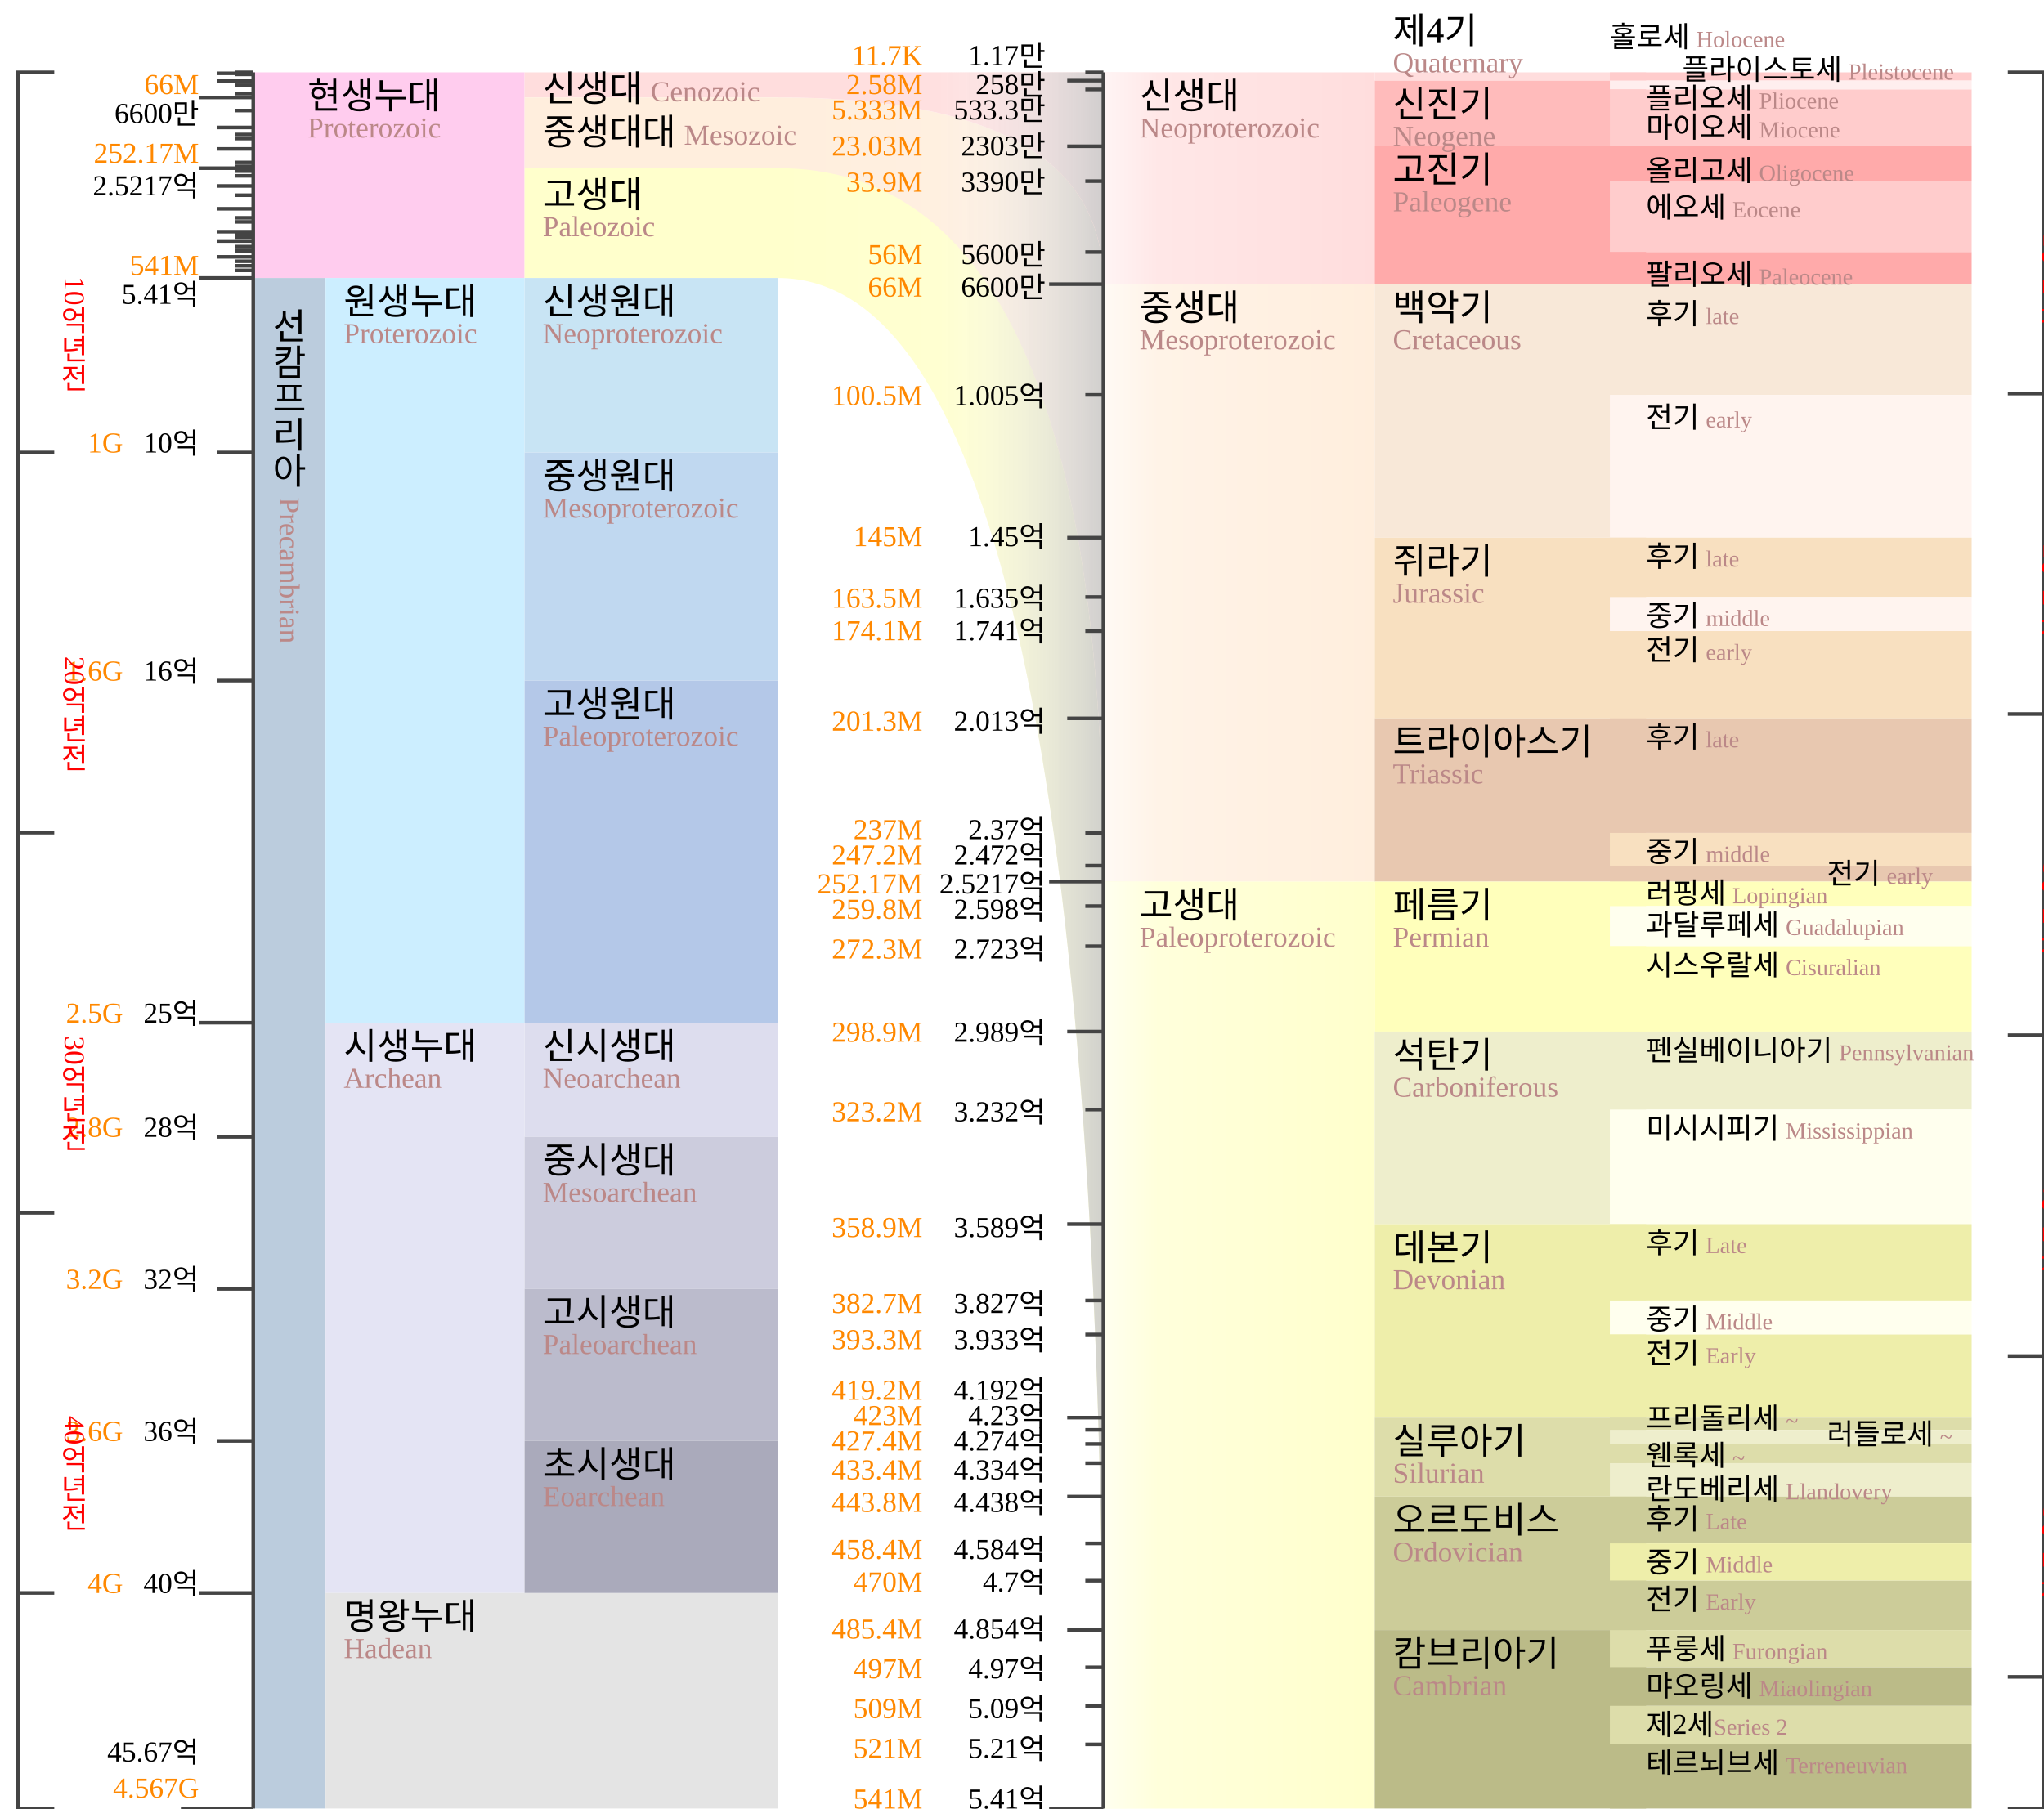
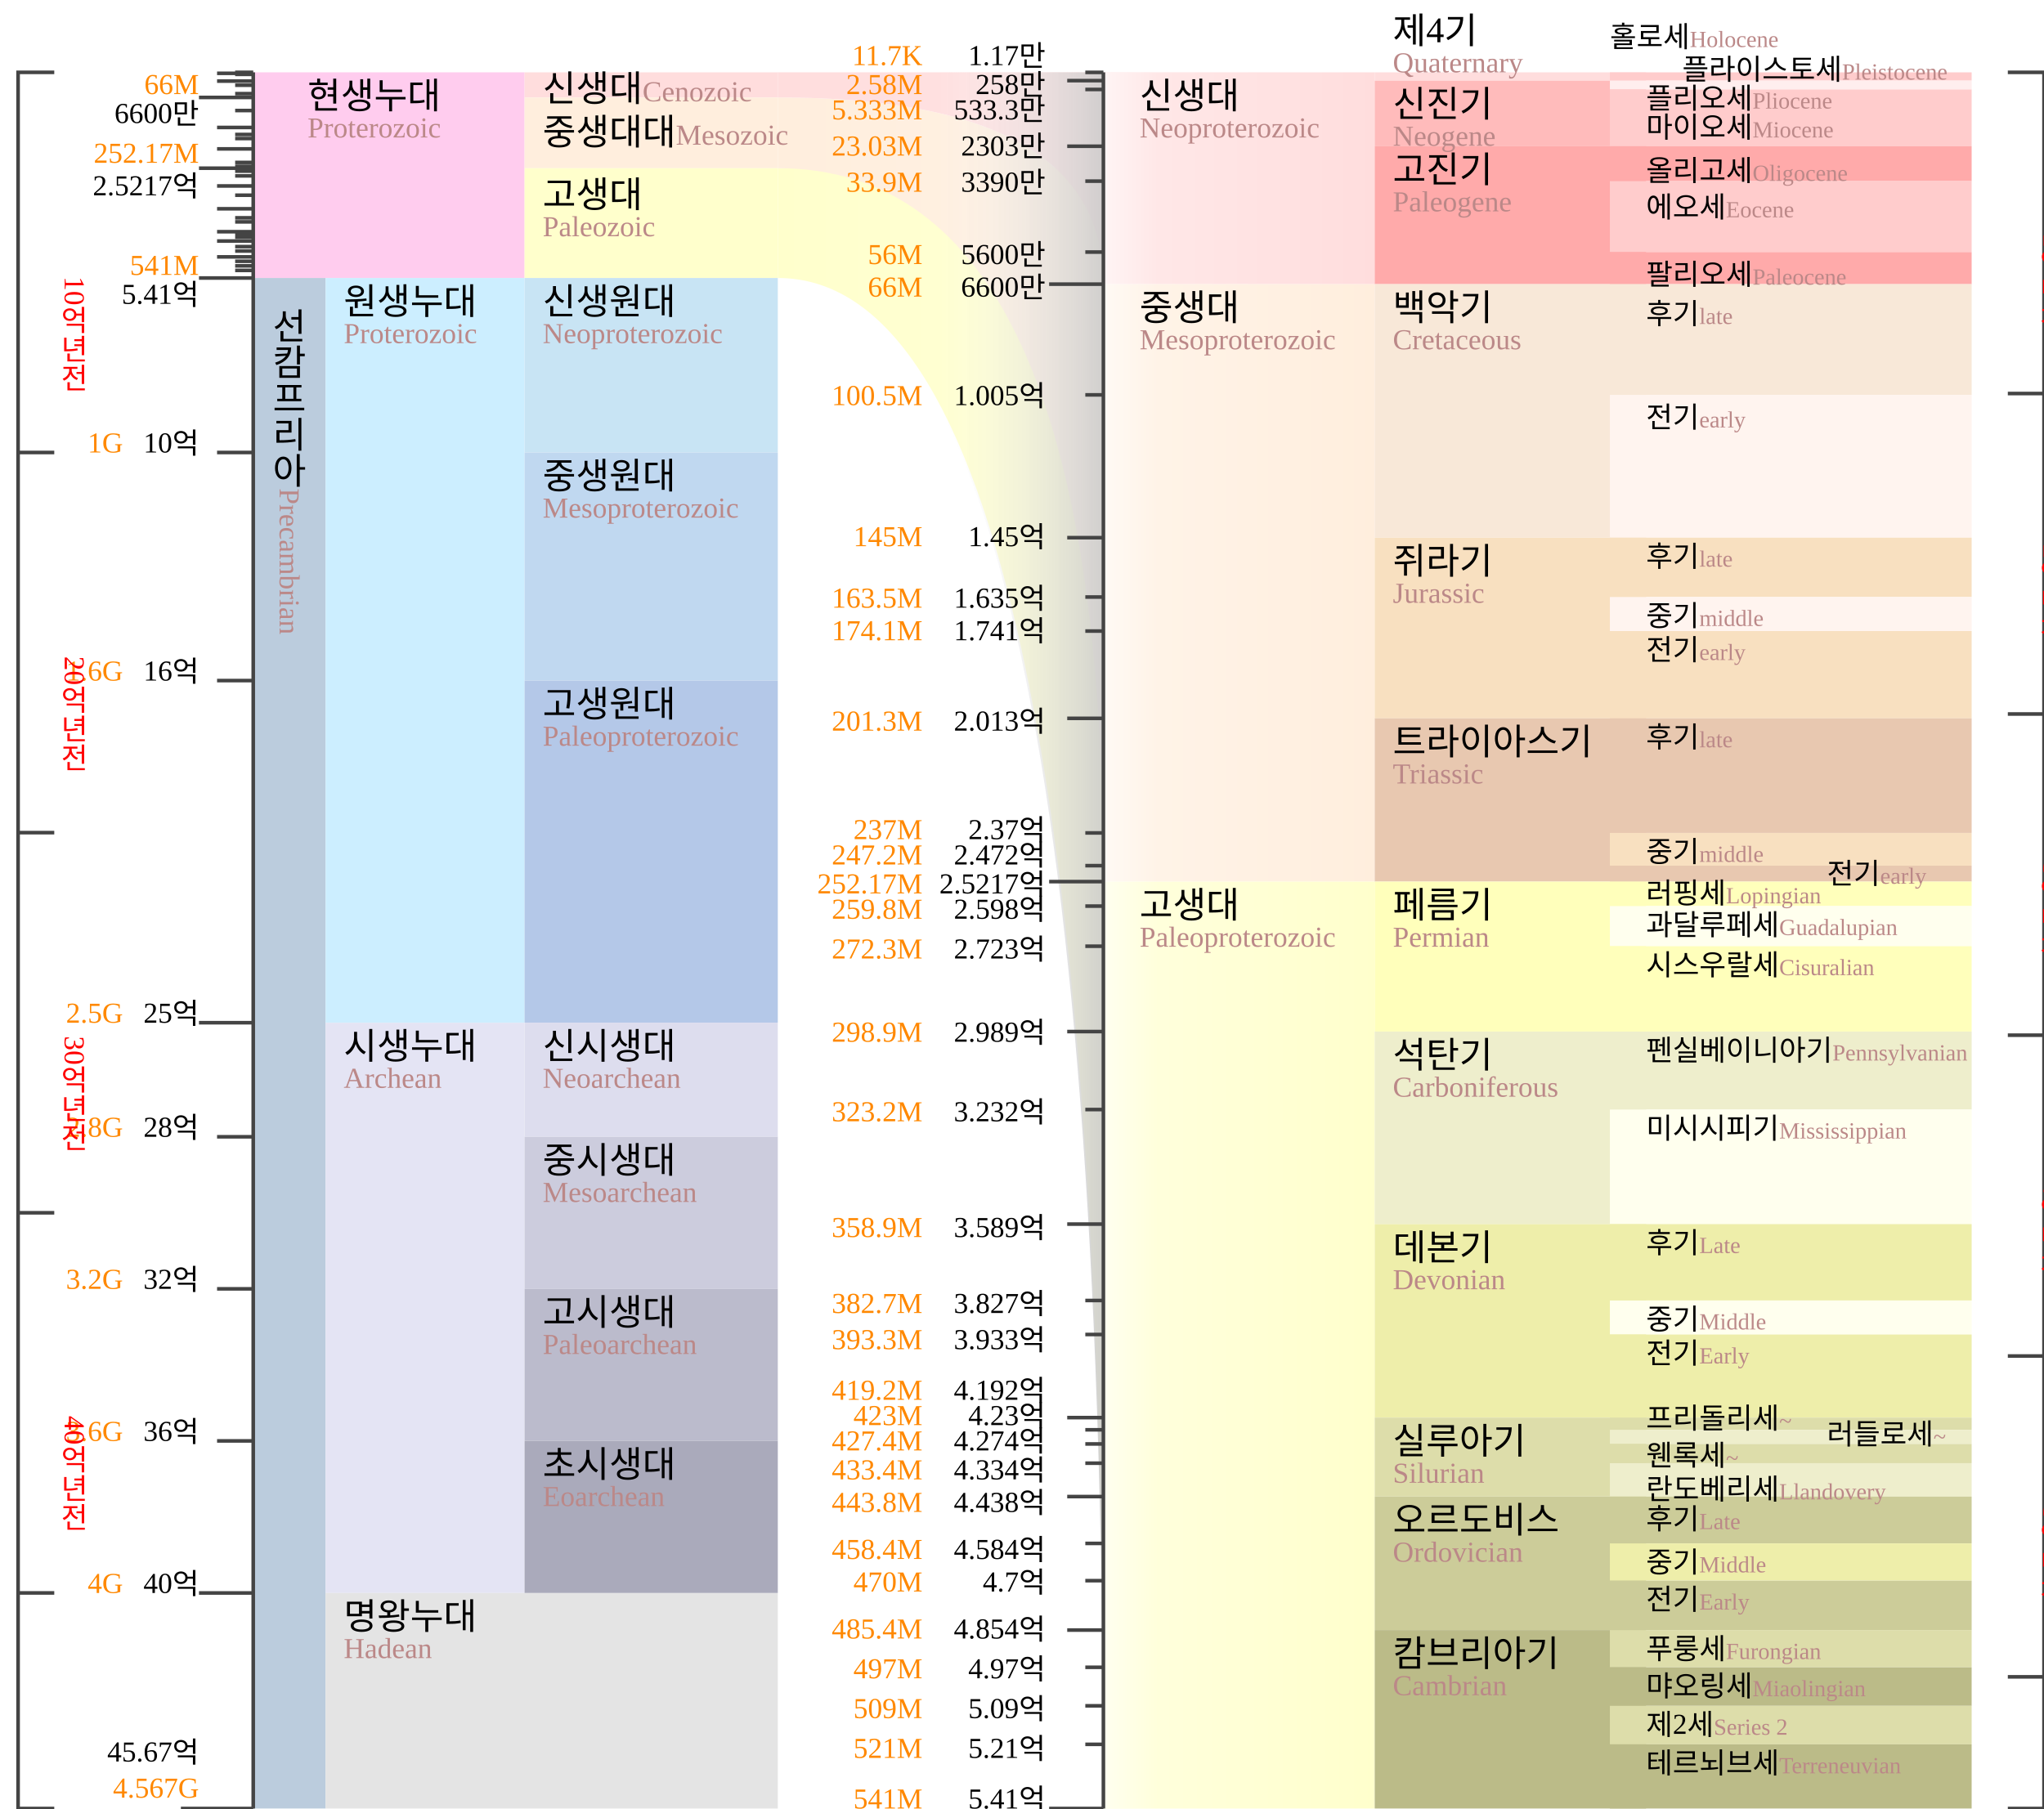
<svg xmlns="http://www.w3.org/2000/svg" viewBox="-25 0 565 500">
  <linearGradient x1="0" y1="0" x2="1" y2="0" id="shodow">
    <stop offset="0" style="stop-color: #fff;stop-opacity:0" />
    <stop offset="0.5" style="stop-color: #fff;stop-opacity:0.1" />
    <stop offset="1" style="stop-color: #ccc;stop-opacity:0.9" />
  </linearGradient>
  <linearGradient x1="0" y1="0" x2="1" y2="0" id="light">
    <stop offset="0" style="stop-color: #fff;stop-opacity:0.7" />
    <stop offset="0.2" style="stop-color: #fff;stop-opacity:0.3" />
    <stop offset="1" style="stop-color: #fff;stop-opacity:0" />
  </linearGradient>
  <style>
  .Eon tspan {
    font-size:0.8em;
    fill:#b88;
  }
  </style>
  <path d="M45 20h75V76.86h-75z" style="fill:#fce" />
  <path d="M45 76.86h20V500h-20z" style="fill:#bcd" />
  <path d="M65 76.86h55V282.75h-55z" style="fill:#cef" />
  <path d="M65 282.75h55V440.41h-55z" style="fill:#e4e4f4" />
  <path d="M65 440.41h125V500h-125z" style="fill:#e4e4e4" />
  <path d="M120 20h70V26.94h-70z" style="fill:#fdd" />
  <path d="M120 26.94h70V46.5h-70z" style="fill:#fed" />
  <path d="M120 46.5h70V76.86h-70z" style="fill:#ffc" />
  <path d="M120 76.86h70V125.1h-70z" style="fill:#c8e4f4" />
  <path d="M120 125.1h70V188.16h-70z" style="fill:#c0d8f0" />
  <path d="M120 188.16h70V282.75h-70z" style="fill:#b4c8e8" />
  <path d="M120 282.75h70V314.29h-70z" style="fill:#dde" />
  <path d="M120 314.29h70V356.33h-70z" style="fill:#ccd" />
  <path d="M120 356.33h70V398.37h-70z" style="fill:#bbc" />
  <path d="M120 398.373h70V440.41h-70z" style="fill:#aab" />
  <path d="M190 76.86Q280 76.86 280 490L280 46.5H190z" style="fill:#ffc;" />
-   <path d="M190 76.86Q280 76.86 280 490L280 46.5H190z" style="fill:url(#shodow);" />
  <path d="M190 26.94Q280 26.94 280 78.56L280 243.74Q280 46.5 190 46.5z" style="fill:#fed" />
-   <path d="M190 26.94Q280 26.94 280 78.56L280 243.74Q280 46.5 190 46.5z" style="fill:url(#shodow);" />
  <path d="M190 20V26.94Q280 26.94 280 78.56L280 20z" style="fill:#fdd;" />
-   <path d="M190 20V26.94Q280 26.94 280 78.56L280 20z" style="fill:url(#shodow);" />
+   <path d="M190 20H280V500Q280 76.86 190 76.86z" style="fill:url(#shodow)" />
  <path d="M280 20h75V78.56h-75z" style="fill:#fdd" />
-   <path d="M280 20h75V78.56h-75z" style="fill:url(#light)" />
  <path d="M280 78.56h75V243.74h-75z" style="fill:#fed" />
-   <path d="M280 78.56h75V243.74h-75z" style="fill:url(#light)" />
  <path d="M280 243.74h75V500h-75z" style="fill:#ffc" />
-   <path d="M280 243.74h75V500h-75z" style="fill:url(#light)" />
+   <path d="M280 20h75V500h-75z" style="fill:url(#light)" />
  <path d="M355 20h75V22.29h-75z" style="fill:#fdd" />
  <path d="M355 22.29h75V40.43h-75z" style="fill:#fbb" />
  <path d="M355 40.43h75V78.56h-75z" style="fill:#faa" />
  <path d="M355 78.56h75V148.65h-75z" style="fill:#f8e8d8" />
  <path d="M355 148.65h75V198.6h-75z" style="fill:#f8e0c0" />
  <path d="M355 198.6h75V243.74h-75z" style="fill:#e8c8b0" />
  <path d="M355 243.74h75V285.2h-75z" style="fill:#ffb" />
  <path d="M355 285.2h75V338.43h-75z" style="fill:#eec" />
  <path d="M355 338.43h75V391.93h-75z" style="fill:#eea" />
  <path d="M355 391.93h75V413.76h-75z" style="fill:#dda" />
  <path d="M355 413.76h75V450.67h-75z" style="fill:#cc9" />
  <path d="M355 450.67h75V500h-75z" style="fill:#bb8" />
  <path d="M420 20h100V20.01h-100" style="fill:#fdd" />
  <path d="M420 20.01h100V22.29h-100" style="fill:#fcc" />
  <path d="M420 22.29h100V24.73h-100" style="fill:#fee" />
  <path d="M420 24.73h100V40.43h-100" style="fill:#fcc" />
  <path d="M420 40.43h100V50.08h-100" style="fill:#faa" />
  <path d="M420 50.08h100V69.69h-100" style="fill:#fcc" />
  <path d="M420 69.69h100V78.56h-100" style="fill:#faa" />
  <path d="M420 78.56h100V109.17h-100" style="fill:#f8e8d8" />
  <path d="M420 109.17h100V148.65h-100" style="fill:#fff4ef" />
  <path d="M420 148.65h100V165.06h-100" style="fill:#f8e0c0" />
  <path d="M420 165.06h100V174.47h-100" style="fill:#fff4ef" />
  <path d="M420 174.47h100V198.6h-100" style="fill:#f8e0c0" />
  <path d="M420 198.6h100V230.28h-100" style="fill:#e8c8b0" />
  <path d="M420 230.28h100V239.33h-100" style="fill:#f8e0c0" />
  <path d="M420 239.33h100V243.74h-100" style="fill:#e8c8b0" />
  <path d="M420 243.74h100V250.51h-100" style="fill:#ffb" />
  <path d="M420 250.51h100V261.6h-100" style="fill:#ffe" />
  <path d="M420 261.6h100V285.2h-100" style="fill:#ffb" />
  <path d="M420 285.2h100V306.76h-100" style="fill:#eec" />
  <path d="M420 306.76h100V338.43h-100" style="fill:#ffe" />
  <path d="M420 338.43h100V359.55h-100" style="fill:#eea" />
  <path d="M420 359.55h100V368.95h-100" style="fill:#ffe" />
  <path d="M420 368.95h100V391.93h-100" style="fill:#eea" />
  <path d="M420 391.93h100V395.3h-100" style="fill:#dda" />
  <path d="M420 395.3h100V399.21h-100" style="fill:#eec" />
  <path d="M420 399.21h100V404.53h-100" style="fill:#dda" />
  <path d="M420 404.53h100V413.76h-100" style="fill:#eec" />
  <path d="M420 413.76h100V426.71h-100" style="fill:#cc9" />
  <path d="M420 426.71h100V437.01h-100" style="fill:#eea" />
  <path d="M420 437.01h100V450.67h-100" style="fill:#cc9" />
  <path d="M420 450.67h100V460.96h-100" style="fill:#dda" />
  <path d="M420 460.96h100V471.61h-100" style="fill:#bb8" />
  <path d="M420 471.61h100V482.26h-100" style="fill:#dda" />
  <path d="M420 482.26h100V500h-100" style="fill:#bb8" />
  <g style="fill:none; stroke:#444;">
    <path d="M-10 20h-10v480h10M-20 125.1h10M-20 230.2h10M-20 335.30h10M-20 440.4h10" />
    <path d="M530 20h10v480h-10M530 108.8h10M530 197.4h10M530 286.2h10 M530 374.9h10 M530 463.6h10" />
    <path d="M40 20h5M35 20.27h10M40 20.56h5M35 22.42h10M40 23.56h5M40 25.89h5M30 26.94h15M40 30.56h5M35 35.24h10M40 37.18h5M40 38.3h5M35 41.16h10M40 44.91h5M40 45.98h5M30 46.5h15M40 47.31h5M40 48.62h5M35 51.41h10M40 53.97h5M35 57.72h10M40 60.22h5M40 61.34h5M35 64.06h10M40 64.46h5M40 64.92h5M40 65.55h5M35 66.64h10M40 68.18h5M40 69.4h5M35 71.02h10M40 72.24h5M40 73.5h5M40 74.76h5M30 76.86h15M35 125.1h10M35 188.16h10M30 282.75h15M35 314.29h10M35 356.33h10M35 398.37h10M30 440.41h15M25 500h20M45 20v480" />
    <path d="M275 20.01h5M270 22.29h10M275 24.73h5M270 40.43h10M275 50.08h5M275 69.69h5M265 78.56h15M275 109.17h5M270 148.65h10M275 165.06h5M275 174.47h5M270 198.6h10M275 230.28h5M275 239.33h5M265 243.74h15M275 250.51h5M275 261.6h5M270 285.2h10M275 306.76h5M270 338.43h10M275 359.55h5M275 368.95h5M270 391.93h10M275 395.3h5M275 399.21h5M275 404.53h5M270 413.76h10M275 426.71h5M275 437.01h5M270 450.67h10M275 460.96h5M275 471.61h5M275 482.26h5M265 500h15M280 20v480" />
  </g>
  <g style="font-size:10" class="Eon">
-     <text x="70" y="450.41">명왕누대      <tspan x="70" dy="1em">Hadean</tspan>
-     </text>
-     <text x="70" y="292.75">시생누대      <tspan x="70" dy="1em">Archean</tspan>
-     </text>
-     <text x="70" y="86.86">원생누대      <tspan x="70" dy="1em">Proterozoic</tspan>
-     </text>
-     <text x="60" y="30">현생누대      <tspan x="60" dy="1em">Proterozoic</tspan>
-     </text>
-     <text x="55" y="85" style="writing-mode:vertical-rl;">선캄프리아      <tspan>Precambrian</tspan>
-     </text>
-     <text x="125" y="28">신생대      <tspan>Cenozoic</tspan>
-     </text>
-     <text x="125" y="40">중생대대      <tspan>Mesozoic</tspan>
-     </text>
-     <text x="125" y="57.31">고생대      <tspan x="125" dy="1em">Paleozoic</tspan>
-     </text>
-     <text x="125" y="86.86">신생원대      <tspan x="125" dy="1em">Neoproterozoic</tspan>
-     </text>
-     <text x="125" y="135.1">중생원대      <tspan x="125" dy="1em">Mesoproterozoic</tspan>
-     </text>
-     <text x="125" y="198.16">고생원대      <tspan x="125" dy="1em">Paleoproterozoic</tspan>
-     </text>
-     <text x="125" y="292.75">신시생대      <tspan x="125" dy="1em">Neoarchean</tspan>
-     </text>
-     <text x="125" y="324.29">중시생대      <tspan x="125" dy="1em">Mesoarchean</tspan>
-     </text>
-     <text x="125" y="366.33">고시생대      <tspan x="125" dy="1em">Paleoarchean</tspan>
-     </text>
-     <text x="125" y="408.37">초시생대      <tspan x="125" dy="1em">Eoarchean</tspan>
-     </text>
-     <text x="290" y="30">신생대      <tspan x="290" dy="1em">Neoproterozoic</tspan>
-     </text>
-     <text x="290" y="88.56">중생대      <tspan x="290" dy="1em">Mesoproterozoic</tspan>
-     </text>
-     <text x="290" y="253.74">고생대      <tspan x="290" dy="1em">Paleoproterozoic</tspan>
+     <text x="70" y="450.41">명왕누대<tspan x="70" dy="1em">Hadean</tspan>
+     </text>
+     <text x="70" y="292.75">시생누대<tspan x="70" dy="1em">Archean</tspan>
+     </text>
+     <text x="70" y="86.86">원생누대<tspan x="70" dy="1em">Proterozoic</tspan>
+     </text>
+     <text x="60" y="30">현생누대<tspan x="60" dy="1em">Proterozoic</tspan>
+     </text>
+     <text x="55" y="85" style="writing-mode:vertical-rl;">선캄프리아<tspan>Precambrian</tspan>
+     </text>
+     <text x="125" y="28">신생대<tspan>Cenozoic</tspan>
+     </text>
+     <text x="125" y="40">중생대대<tspan>Mesozoic</tspan>
+     </text>
+     <text x="125" y="57.31">고생대<tspan x="125" dy="1em">Paleozoic</tspan>
+     </text>
+     <text x="125" y="86.86">신생원대<tspan x="125" dy="1em">Neoproterozoic</tspan>
+     </text>
+     <text x="125" y="135.1">중생원대<tspan x="125" dy="1em">Mesoproterozoic</tspan>
+     </text>
+     <text x="125" y="198.16">고생원대<tspan x="125" dy="1em">Paleoproterozoic</tspan>
+     </text>
+     <text x="125" y="292.75">신시생대<tspan x="125" dy="1em">Neoarchean</tspan>
+     </text>
+     <text x="125" y="324.29">중시생대<tspan x="125" dy="1em">Mesoarchean</tspan>
+     </text>
+     <text x="125" y="366.33">고시생대<tspan x="125" dy="1em">Paleoarchean</tspan>
+     </text>
+     <text x="125" y="408.37">초시생대<tspan x="125" dy="1em">Eoarchean</tspan>
+     </text>
+     <text x="290" y="30">신생대<tspan x="290" dy="1em">Neoproterozoic</tspan>
+     </text>
+     <text x="290" y="88.56">중생대<tspan x="290" dy="1em">Mesoproterozoic</tspan>
+     </text>
+     <text x="290" y="253.74">고생대<tspan x="290" dy="1em">Paleoproterozoic</tspan>
    </text>
    <text x="360" y="12">제4기<tspan x="360" dy="1em">Quaternary</tspan>
    </text>
-     <text x="360" y="32.29">신진기      <tspan x="360" dy="1em">Neogene</tspan>
-     </text>
-     <text x="360" y="50.43">고진기      <tspan x="360" dy="1em">Paleogene</tspan>
-     </text>
-     <text x="360" y="88.56">백악기      <tspan x="360" dy="1em">Cretaceous</tspan>
-     </text>
-     <text x="360" y="158.65">쥐라기      <tspan x="360" dy="1em">Jurassic</tspan>
-     </text>
-     <text x="360" y="208.6">트라이아스기      <tspan x="360" dy="1em">Triassic</tspan>
-     </text>
-     <text x="360" y="253.74">페름기      <tspan x="360" dy="1em">Permian</tspan>
-     </text>
-     <text x="360" y="295.2">석탄기      <tspan x="360" dy="1em">Carboniferous</tspan>
-     </text>
-     <text x="360" y="348.43">데본기      <tspan x="360" dy="1em">Devonian</tspan>
-     </text>
-     <text x="360" y="401.93">실루아기      <tspan x="360" dy="1em">Silurian</tspan>
-     </text>
-     <text x="360" y="423.76">오르도비스      <tspan x="360" dy="1em">Ordovician</tspan>
-     </text>
-     <text x="360" y="460.67">캄브리아기      <tspan x="360" dy="1em">Cambrian</tspan>
+     <text x="360" y="32.29">신진기<tspan x="360" dy="1em">Neogene</tspan>
+     </text>
+     <text x="360" y="50.43">고진기<tspan x="360" dy="1em">Paleogene</tspan>
+     </text>
+     <text x="360" y="88.56">백악기<tspan x="360" dy="1em">Cretaceous</tspan>
+     </text>
+     <text x="360" y="158.65">쥐라기<tspan x="360" dy="1em">Jurassic</tspan>
+     </text>
+     <text x="360" y="208.6">트라이아스기<tspan x="360" dy="1em">Triassic</tspan>
+     </text>
+     <text x="360" y="253.74">페름기<tspan x="360" dy="1em">Permian</tspan>
+     </text>
+     <text x="360" y="295.2">석탄기<tspan x="360" dy="1em">Carboniferous</tspan>
+     </text>
+     <text x="360" y="348.43">데본기<tspan x="360" dy="1em">Devonian</tspan>
+     </text>
+     <text x="360" y="401.93">실루아기<tspan x="360" dy="1em">Silurian</tspan>
+     </text>
+     <text x="360" y="423.76">오르도비스<tspan x="360" dy="1em">Ordovician</tspan>
+     </text>
+     <text x="360" y="460.67">캄브리아기<tspan x="360" dy="1em">Cambrian</tspan>
    </text>
  </g>
  <g style="font-size:8" class="Eon">
-     <text x="420" y="13">홀로세      <tspan>Holocene</tspan>
-     </text>
-     <text x="440" y="22">플라이스토세      <tspan>Pleistocene</tspan>
-     </text>
-     <text x="430" y="30">플리오세      <tspan>Pliocene</tspan>
-     </text>
-     <text x="430" y="38">마이오세      <tspan>Miocene</tspan>
-     </text>
-     <text x="430" y="50">올리고세      <tspan>Oligocene</tspan>
-     </text>
-     <text x="430" y="60.08">에오세      <tspan>Eocene</tspan>
-     </text>
-     <text x="430" y="78.69">팔리오세      <tspan>Paleocene</tspan>
-     </text>
-     <text x="430" y="89.56">후기      <tspan>late</tspan>
-     </text>
-     <text x="430" y="118.17">전기      <tspan>early</tspan>
-     </text>
-     <text x="430" y="156.65">후기      <tspan>late</tspan>
-     </text>
-     <text x="430" y="173.06">중기      <tspan>middle</tspan>
-     </text>
-     <text x="430" y="182.47">전기      <tspan>early</tspan>
-     </text>
-     <text x="430" y="206.6">후기      <tspan>late</tspan>
-     </text>
-     <text x="430" y="238.28">중기      <tspan>middle</tspan>
-     </text>
-     <text x="480" y="244.33">전기      <tspan>early</tspan>
-     </text>
-     <text x="430" y="249.74">러핑세      <tspan>Lopingian</tspan>
-     </text>
-     <text x="430" y="258.51">과달루페세      <tspan>Guadalupian</tspan>
-     </text>
-     <text x="430" y="269.6">시스우랄세      <tspan>Cisuralian</tspan>
-     </text>
-     <text x="430" y="293.2">펜실베이니아기      <tspan>Pennsylvanian</tspan>
-     </text>
-     <text x="430" y="314.76">미시시피기      <tspan>Mississippian</tspan>
-     </text>
-     <text x="430" y="346.43">후기      <tspan>Late</tspan>
-     </text>
-     <text x="430" y="367.55">중기      <tspan>Middle</tspan>
-     </text>
-     <text x="430" y="376.95">전기      <tspan>Early</tspan>
-     </text>
-     <text x="430" y="394.93">프리돌리세      <tspan>~</tspan>
-     </text>
-     <text x="480" y="399.3">러들로세      <tspan>~</tspan>
-     </text>
-     <text x="430" y="405.21">웬록세      <tspan>~</tspan>
-     </text>
-     <text x="430" y="414.53">란도베리세      <tspan>Llandovery</tspan>
-     </text>
-     <text x="430" y="422.76">후기      <tspan>Late</tspan>
-     </text>
-     <text x="430" y="434.71">중기      <tspan>Middle</tspan>
-     </text>
-     <text x="430" y="445.01">전기      <tspan>Early</tspan>
-     </text>
-     <text x="430" y="458.67">푸룽세      <tspan>Furongian</tspan>
-     </text>
-     <text x="430" y="468.96">먀오링세      <tspan>Miaolingian</tspan>
+     <text x="420" y="13">홀로세<tspan>Holocene</tspan>
+     </text>
+     <text x="440" y="22">플라이스토세<tspan>Pleistocene</tspan>
+     </text>
+     <text x="430" y="30">플리오세<tspan>Pliocene</tspan>
+     </text>
+     <text x="430" y="38">마이오세<tspan>Miocene</tspan>
+     </text>
+     <text x="430" y="50">올리고세<tspan>Oligocene</tspan>
+     </text>
+     <text x="430" y="60.08">에오세<tspan>Eocene</tspan>
+     </text>
+     <text x="430" y="78.69">팔리오세<tspan>Paleocene</tspan>
+     </text>
+     <text x="430" y="89.56">후기<tspan>late</tspan>
+     </text>
+     <text x="430" y="118.17">전기<tspan>early</tspan>
+     </text>
+     <text x="430" y="156.65">후기<tspan>late</tspan>
+     </text>
+     <text x="430" y="173.06">중기<tspan>middle</tspan>
+     </text>
+     <text x="430" y="182.47">전기<tspan>early</tspan>
+     </text>
+     <text x="430" y="206.6">후기<tspan>late</tspan>
+     </text>
+     <text x="430" y="238.28">중기<tspan>middle</tspan>
+     </text>
+     <text x="480" y="244.33">전기<tspan>early</tspan>
+     </text>
+     <text x="430" y="249.74">러핑세<tspan>Lopingian</tspan>
+     </text>
+     <text x="430" y="258.51">과달루페세<tspan>Guadalupian</tspan>
+     </text>
+     <text x="430" y="269.6">시스우랄세<tspan>Cisuralian</tspan>
+     </text>
+     <text x="430" y="293.2">펜실베이니아기<tspan>Pennsylvanian</tspan>
+     </text>
+     <text x="430" y="314.76">미시시피기<tspan>Mississippian</tspan>
+     </text>
+     <text x="430" y="346.43">후기<tspan>Late</tspan>
+     </text>
+     <text x="430" y="367.55">중기<tspan>Middle</tspan>
+     </text>
+     <text x="430" y="376.95">전기<tspan>Early</tspan>
+     </text>
+     <text x="430" y="394.93">프리돌리세<tspan>~</tspan>
+     </text>
+     <text x="480" y="399.3">러들로세<tspan>~</tspan>
+     </text>
+     <text x="430" y="405.21">웬록세<tspan>~</tspan>
+     </text>
+     <text x="430" y="414.53">란도베리세<tspan>Llandovery</tspan>
+     </text>
+     <text x="430" y="422.76">후기<tspan>Late</tspan>
+     </text>
+     <text x="430" y="434.71">중기<tspan>Middle</tspan>
+     </text>
+     <text x="430" y="445.01">전기<tspan>Early</tspan>
+     </text>
+     <text x="430" y="458.67">푸룽세<tspan>Furongian</tspan>
+     </text>
+     <text x="430" y="468.96">먀오링세<tspan>Miaolingian</tspan>
    </text>
    <text x="430" y="479.61">제2세<tspan>Series 2</tspan>
    </text>
-     <text x="430" y="490.26">테르뇌브세      <tspan>Terreneuvian</tspan>
+     <text x="430" y="490.26">테르뇌브세<tspan>Terreneuvian</tspan>
    </text>
  </g>
  <g style="font-size:8;fill:#f80;text-anchor:end">
    <text x="30" y="26">66M</text>
    <text x="30" y="45">252.17M</text>
    <text x="30" y="76">541M</text>
    <text x="9" y="125.1">1G</text>
    <text x="9" y="188.16">1.6G</text>
    <text x="9" y="282.75">2.5G</text>
    <text x="9" y="314.29">2.8G</text>
    <text x="9" y="356.33">3.2G</text>
    <text x="9" y="398.37">3.6G</text>
    <text x="9" y="440.41">4G</text>
    <text x="30" y="497">4.567G</text>
    <text x="230" y="18">11.7K</text>
    <text x="230" y="26">2.58M</text>
    <text x="230" y="33">5.333M</text>
    <text x="230" y="43">23.03M</text>
    <text x="230" y="53">33.9M</text>
    <text x="230" y="73">56M</text>
    <text x="230" y="82">66M</text>
    <text x="230" y="112">100.5M</text>
    <text x="230" y="151">145M</text>
    <text x="230" y="168">163.5M</text>
    <text x="230" y="177">174.1M</text>
    <text x="230" y="202">201.3M</text>
    <text x="230" y="232">237M</text>
    <text x="230" y="239">247.2M</text>
    <text x="230" y="247">252.17M</text>
    <text x="230" y="254">259.8M</text>
    <text x="230" y="265">272.3M</text>
    <text x="230" y="288">298.9M</text>
    <text x="230" y="310">323.2M</text>
    <text x="230" y="342">358.9M</text>
    <text x="230" y="363">382.7M</text>
    <text x="230" y="373">393.3M</text>
    <text x="230" y="387">419.2M</text>
    <text x="230" y="394">423M</text>
    <text x="230" y="401">427.4M</text>
    <text x="230" y="409">433.4M</text>
    <text x="230" y="418">443.8M</text>
    <text x="230" y="431">458.4M</text>
    <text x="230" y="440">470M</text>
    <text x="230" y="453">485.4M</text>
    <text x="230" y="464">497M</text>
    <text x="230" y="475">509M</text>
    <text x="230" y="486">521M</text>
    <text x="230" y="500">541M</text>
  </g>
  <g style="font-size:8;fill:'#2b1818';text-anchor:end">
    <g style="writing-mode:vertical-lr;text-orientation:sideways;fill:red">
      <text x="-16" y="120">10억년전</text>
      <text x="-16" y="225">20억년전</text>
      <text x="-16" y="330">30억년전</text>
      <text x="-16" y="435">40억년전</text>
    </g>
    <g style="writing-mode:vertical-lr;text-orientation:upright;fill:red">
      <text x="531" y="104">1억년전</text>
      <text x="531" y="190">2억년전</text>
      <text x="531" y="278">3억년전</text>
      <text x="531" y="366">4억년전</text>
      <text x="531" y="456">5억년전</text>
    </g>
    <text x="30" y="34">6600만</text>
    <text x="30" y="54">2.5217억</text>
    <text x="30" y="84">5.41억</text>
    <text x="30" y="125.1">10억</text>
    <text x="30" y="188.16">16억</text>
    <text x="30" y="282.75">25억</text>
    <text x="30" y="314.29">28억</text>
    <text x="30" y="356.33">32억</text>
    <text x="30" y="398.37">36억</text>
    <text x="30" y="440.41">40억</text>
    <text x="30" y="487">45.67억</text>
    <text x="264" y="18">1.17만</text>
    <text x="264" y="26">258만</text>
    <text x="264" y="33">533.3만</text>
    <text x="264" y="43">2303만</text>
    <text x="264" y="53">3390만</text>
    <text x="264" y="73">5600만</text>
    <text x="264" y="82">6600만</text>
    <text x="264" y="112">1.005억</text>
    <text x="264" y="151">1.45억</text>
    <text x="264" y="168">1.635억</text>
    <text x="264" y="177">1.741억</text>
    <text x="264" y="202">2.013억</text>
    <text x="264" y="232">2.37억</text>
    <text x="264" y="239">2.472억</text>
    <text x="264" y="247">2.5217억</text>
    <text x="264" y="254">2.598억</text>
    <text x="264" y="265">2.723억</text>
    <text x="264" y="288">2.989억</text>
    <text x="264" y="310">3.232억</text>
    <text x="264" y="342">3.589억</text>
    <text x="264" y="363">3.827억</text>
    <text x="264" y="373">3.933억</text>
    <text x="264" y="387">4.192억</text>
    <text x="264" y="394">4.23억</text>
    <text x="264" y="401">4.274억</text>
    <text x="264" y="409">4.334억</text>
    <text x="264" y="418">4.438억</text>
    <text x="264" y="431">4.584억</text>
    <text x="264" y="440">4.7억</text>
    <text x="264" y="453">4.854억</text>
    <text x="264" y="464">4.97억</text>
    <text x="264" y="475">5.09억</text>
    <text x="264" y="486">5.21억</text>
    <text x="264" y="500">5.41억</text>
  </g>
</svg>
